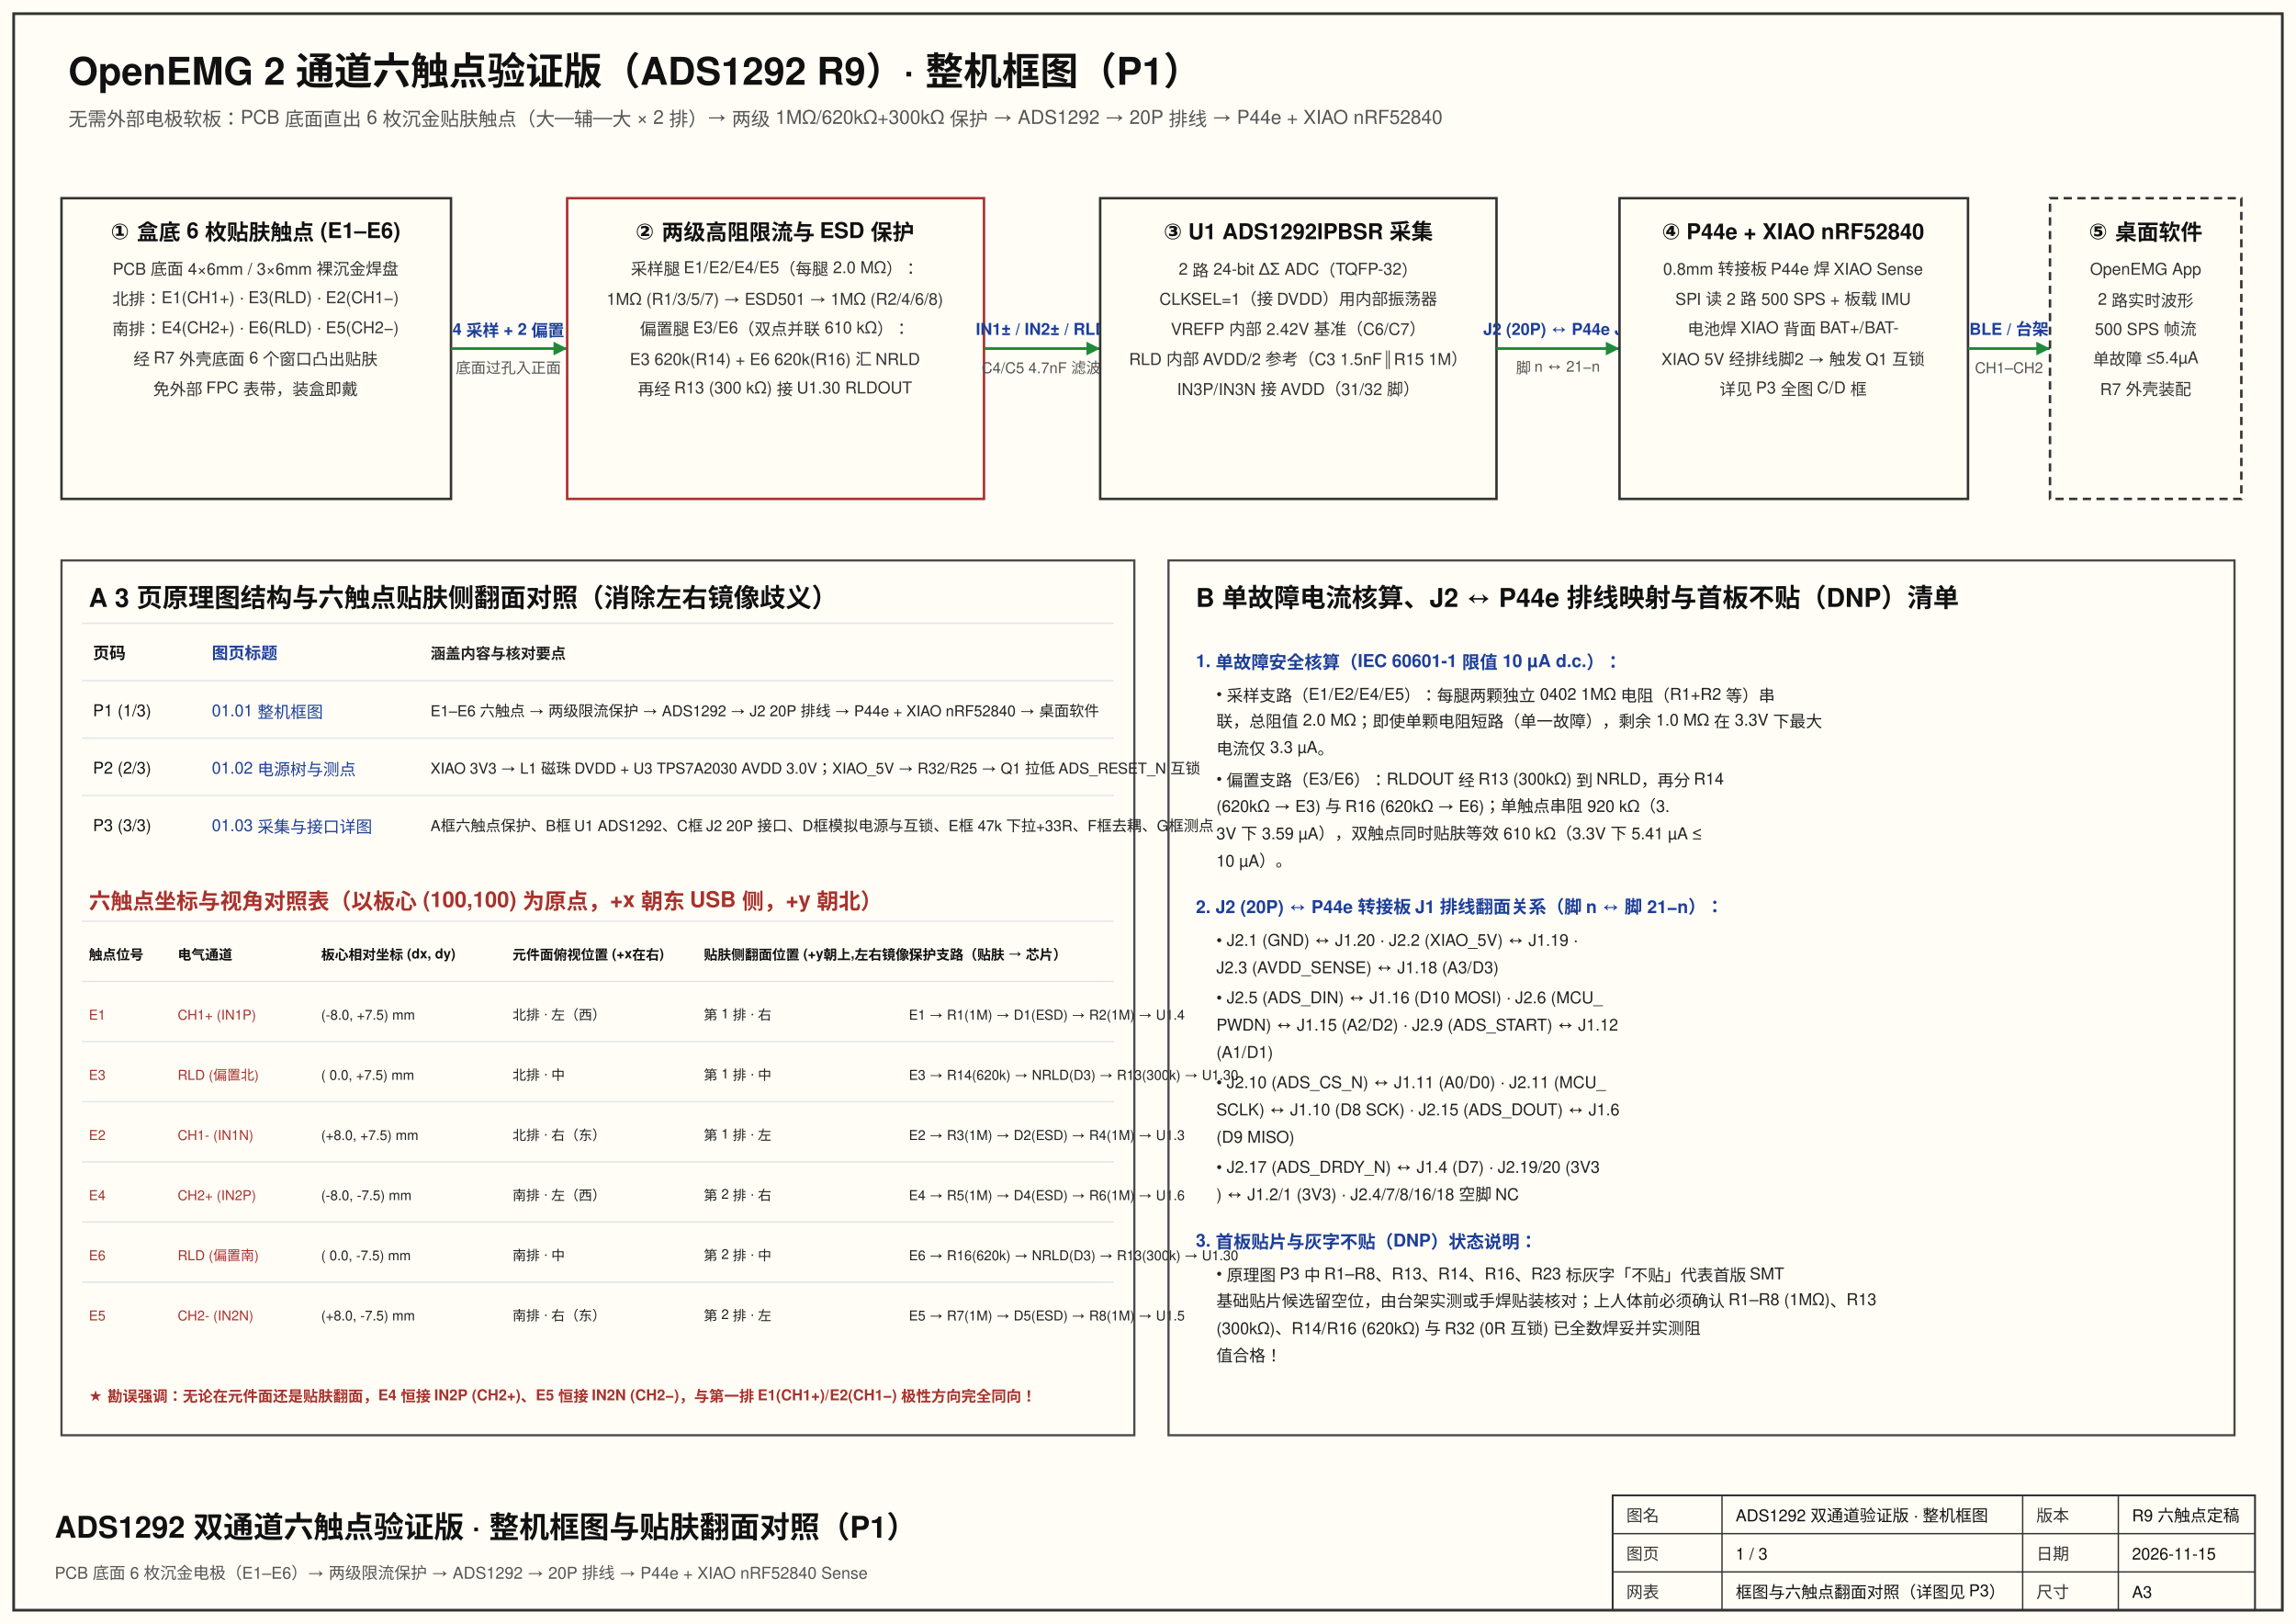
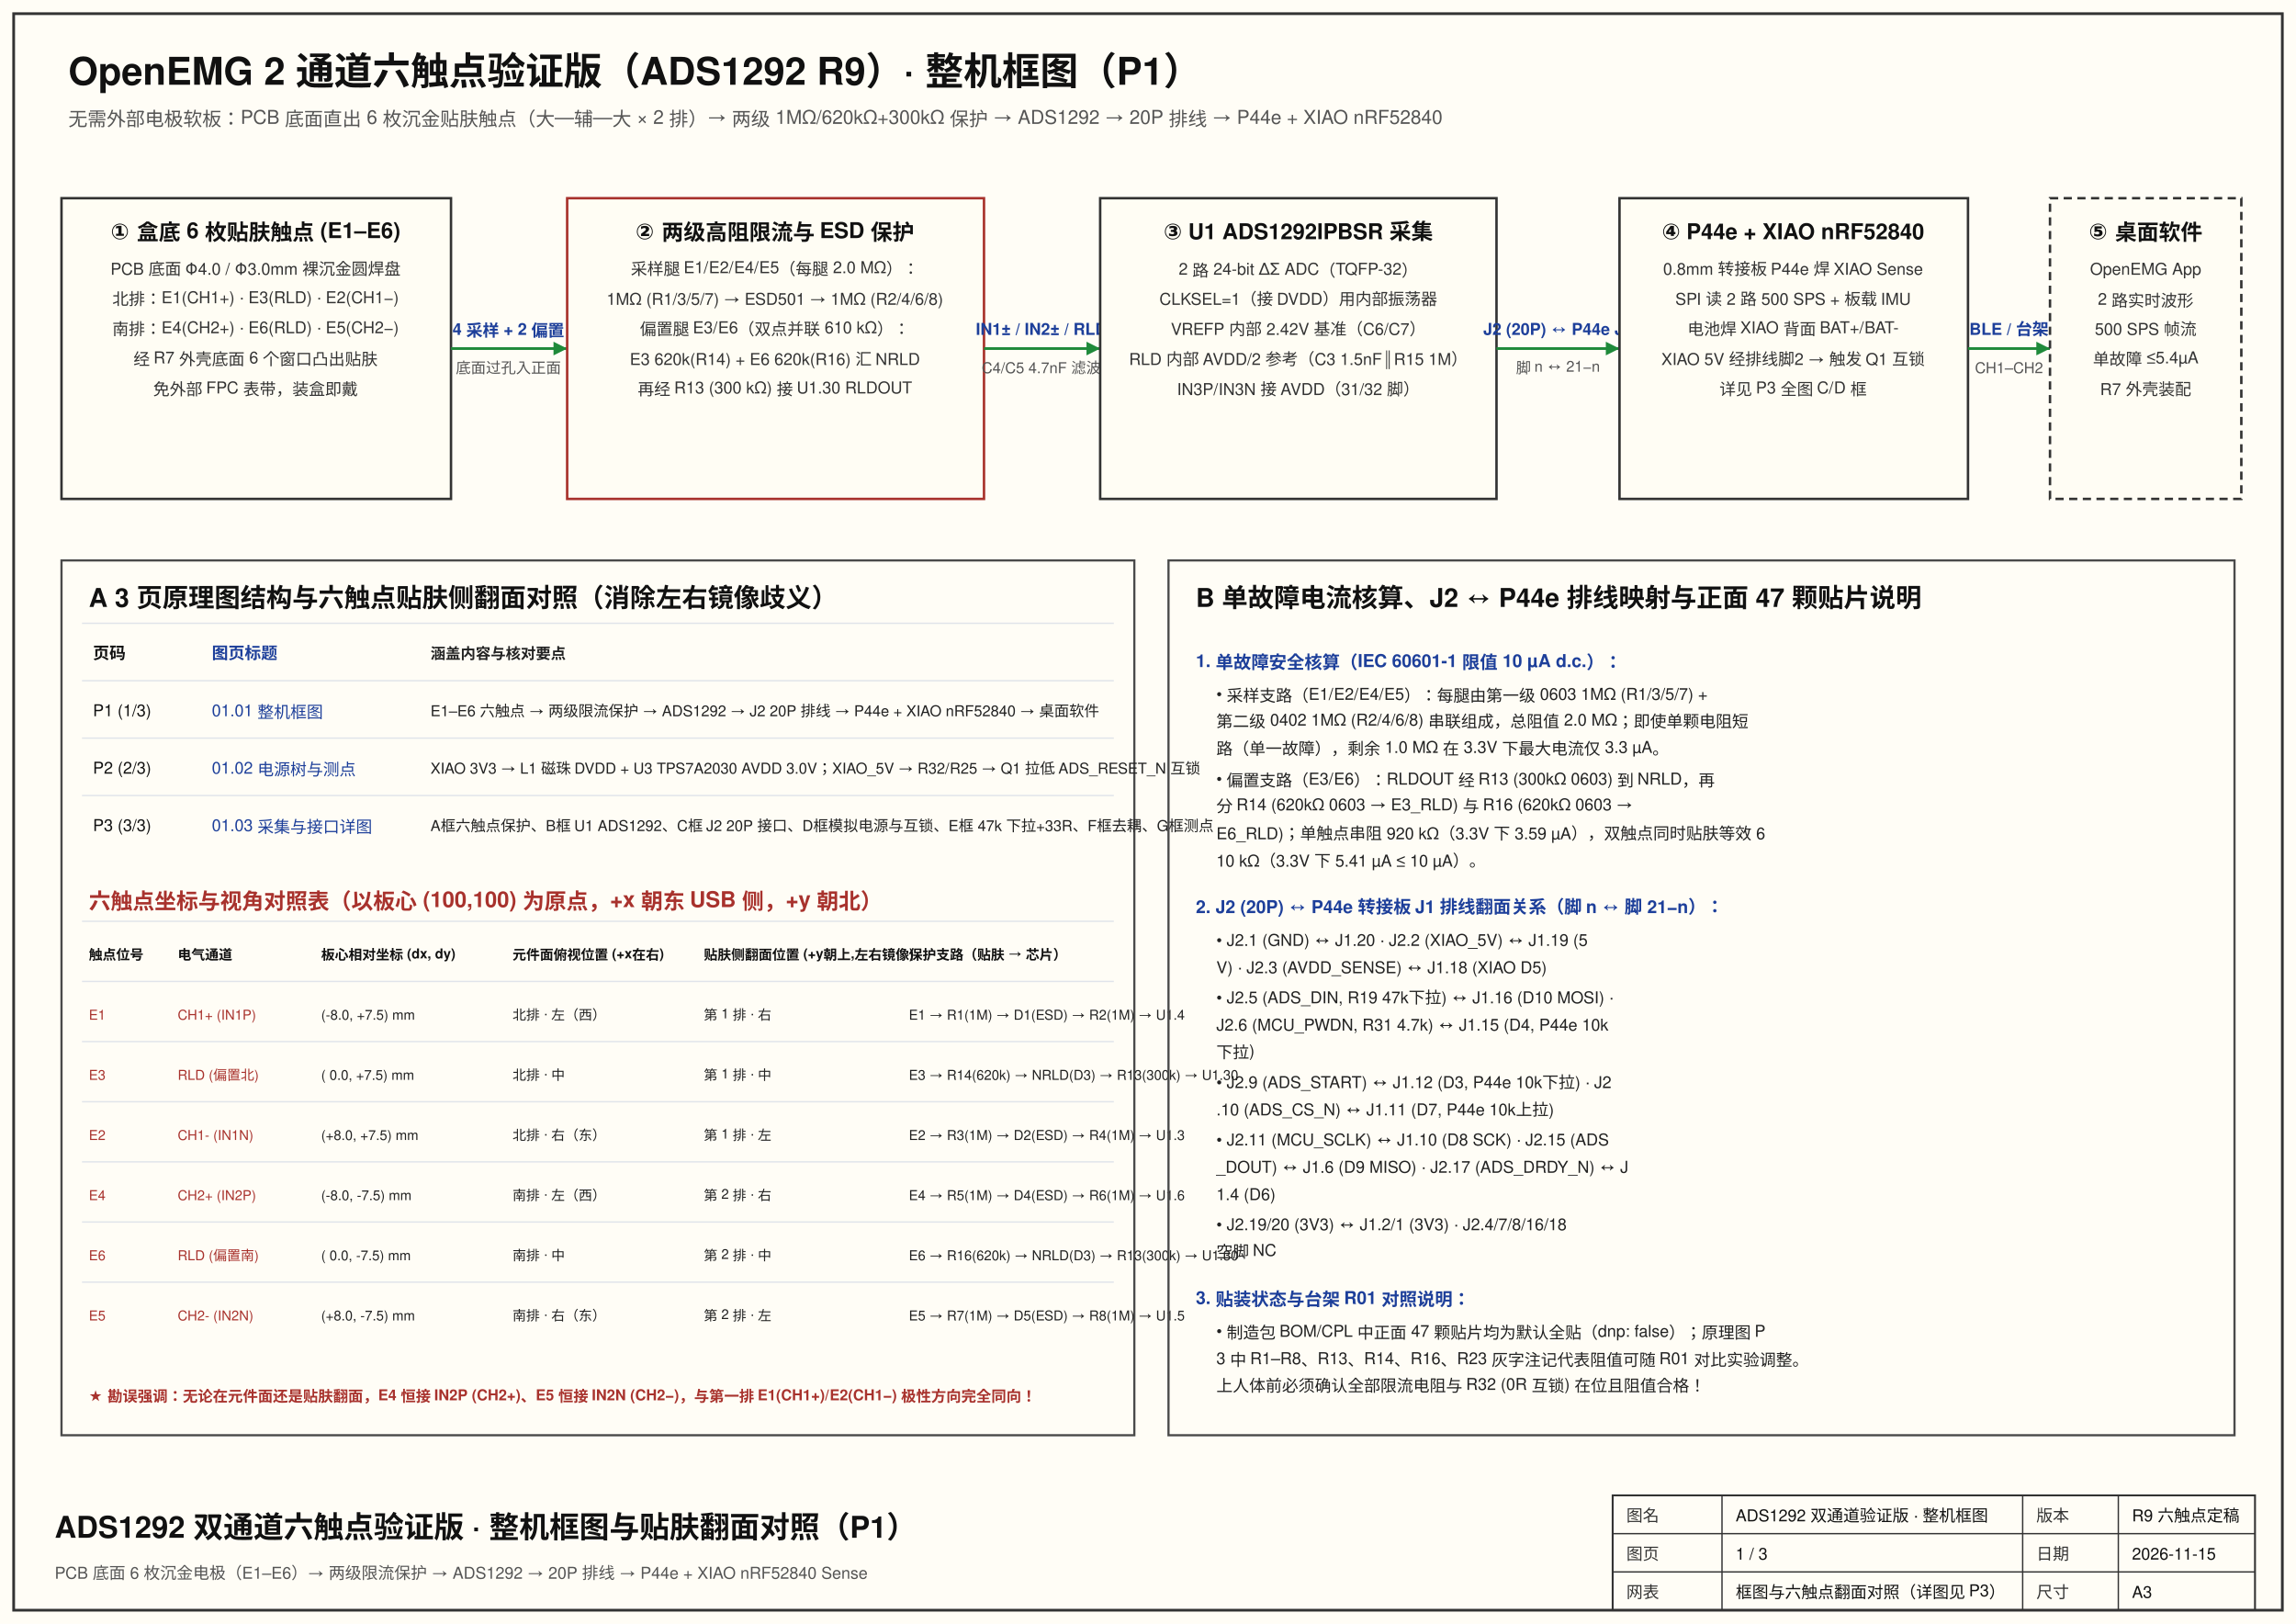
<svg xmlns="http://www.w3.org/2000/svg" width="1680" height="1188" viewBox="0 0 1680 1188" font-family="PingFang SC, Helvetica, sans-serif">
  <rect width="1680" height="1188" fill="#fffdf6" />
  <rect x="10" y="10" width="1660" height="1168" fill="none" stroke="#333" stroke-width="2" />
  <text x="50" y="62" font-size="28" fill="#111" font-weight="bold">OpenEMG 2 通道六触点验证版（ADS1292 R9）· 整机框图（P1）</text>
  <text x="50" y="92" font-size="14" fill="#555">无需外部电极软板：PCB 底面直出 6 枚沉金贴肤触点（大—辅—大 × 2 排）→ 两级 1MΩ/620kΩ+300kΩ 保护 → ADS1292 → 20P 排线 → P44e + XIAO nRF52840</text>
  <rect x="45" y="145" width="285" height="220" fill="#fffdf4" stroke="#333" stroke-width="1.8" />
  <text x="187" y="175" font-size="16" fill="#111" text-anchor="middle" font-weight="bold">① 盒底 6 枚贴肤触点 (E1–E6)</text>
-   <text x="187" y="201" font-size="12" fill="#333" text-anchor="middle">PCB 底面 4×6mm / 3×6mm 裸沉金焊盘</text>
+   <text x="187" y="201" font-size="12" fill="#333" text-anchor="middle">PCB 底面 Φ4.0 / Φ3.0mm 裸沉金圆焊盘</text>
  <text x="187" y="223" font-size="12" fill="#333" text-anchor="middle">北排：E1(CH1+) · E3(RLD) · E2(CH1−)</text>
  <text x="187" y="245" font-size="12" fill="#333" text-anchor="middle">南排：E4(CH2+) · E6(RLD) · E5(CH2−)</text>
  <text x="187" y="267" font-size="12" fill="#333" text-anchor="middle">经 R7 外壳底面 6 个窗口凸出贴肤</text>
  <text x="187" y="289" font-size="12" fill="#333" text-anchor="middle">免外部 FPC 表带，装盒即戴</text>
  <polyline points="330,255 415,255" fill="none" stroke="#1f8a3a" stroke-width="2" />
  <polygon points="415,255 405,250 405,260" fill="#1f8a3a" />
  <text x="372" y="245" font-size="12" fill="#1d3f9a" text-anchor="middle" font-weight="bold">4 采样 + 2 偏置</text>
  <text x="372" y="273" font-size="11" fill="#555" text-anchor="middle">底面过孔入正面</text>
  <rect x="415" y="145" width="305" height="220" fill="#fffdf4" stroke="#a8322d" stroke-width="1.8" />
  <text x="567" y="175" font-size="16" fill="#111" text-anchor="middle" font-weight="bold">② 两级高阻限流与 ESD 保护</text>
  <text x="567" y="201" font-size="12" fill="#333" text-anchor="middle">采样腿 E1/E2/E4/E5（每腿 2.0 MΩ）：</text>
  <text x="567" y="223" font-size="12" fill="#333" text-anchor="middle">1MΩ (R1/3/5/7) → ESD501 → 1MΩ (R2/4/6/8)</text>
  <text x="567" y="245" font-size="12" fill="#333" text-anchor="middle">偏置腿 E3/E6（双点并联 610 kΩ）：</text>
  <text x="567" y="267" font-size="12" fill="#333" text-anchor="middle">E3 620k(R14) + E6 620k(R16) 汇 NRLD</text>
  <text x="567" y="289" font-size="12" fill="#333" text-anchor="middle">再经 R13 (300 kΩ) 接 U1.30 RLDOUT</text>
  <polyline points="720,255 805,255" fill="none" stroke="#1f8a3a" stroke-width="2" />
  <polygon points="805,255 795,250 795,260" fill="#1f8a3a" />
  <text x="762" y="245" font-size="12" fill="#1d3f9a" text-anchor="middle" font-weight="bold">IN1± / IN2± / RLD</text>
  <text x="762" y="273" font-size="11" fill="#555" text-anchor="middle">C4/C5 4.7nF 滤波</text>
  <rect x="805" y="145" width="290" height="220" fill="#fffdf4" stroke="#333" stroke-width="1.8" />
  <text x="950" y="175" font-size="16" fill="#111" text-anchor="middle" font-weight="bold">③ U1 ADS1292IPBSR 采集</text>
  <text x="950" y="201" font-size="12" fill="#333" text-anchor="middle">2 路 24-bit ΔΣ ADC（TQFP-32）</text>
  <text x="950" y="223" font-size="12" fill="#333" text-anchor="middle">CLKSEL=1（接 DVDD）用内部振荡器</text>
  <text x="950" y="245" font-size="12" fill="#333" text-anchor="middle">VREFP 内部 2.42V 基准（C6/C7）</text>
  <text x="950" y="267" font-size="12" fill="#333" text-anchor="middle">RLD 内部 AVDD/2 参考（C3 1.5nF∥R15 1M）</text>
  <text x="950" y="289" font-size="12" fill="#333" text-anchor="middle">IN3P/IN3N 接 AVDD（31/32 脚）</text>
  <polyline points="1095,255 1185,255" fill="none" stroke="#1f8a3a" stroke-width="2" />
  <polygon points="1185,255 1175,250 1175,260" fill="#1f8a3a" />
  <text x="1140" y="245" font-size="12" fill="#1d3f9a" text-anchor="middle" font-weight="bold">J2 (20P) ↔ P44e J1</text>
  <text x="1140" y="273" font-size="11" fill="#555" text-anchor="middle">脚 n ↔ 21−n</text>
  <rect x="1185" y="145" width="255" height="220" fill="#fffdf4" stroke="#333" stroke-width="1.8" />
  <text x="1312" y="175" font-size="16" fill="#111" text-anchor="middle" font-weight="bold">④ P44e + XIAO nRF52840</text>
  <text x="1312" y="201" font-size="12" fill="#333" text-anchor="middle">0.8mm 转接板 P44e 焊 XIAO Sense</text>
  <text x="1312" y="223" font-size="12" fill="#333" text-anchor="middle">SPI 读 2 路 500 SPS + 板载 IMU</text>
  <text x="1312" y="245" font-size="12" fill="#333" text-anchor="middle">电池焊 XIAO 背面 BAT+/BAT-</text>
  <text x="1312" y="267" font-size="12" fill="#333" text-anchor="middle">XIAO 5V 经排线脚2 → 触发 Q1 互锁</text>
  <text x="1312" y="289" font-size="12" fill="#333" text-anchor="middle">详见 P3 全图 C/D 框</text>
  <polyline points="1440,255 1500,255" fill="none" stroke="#1f8a3a" stroke-width="2" />
  <polygon points="1500,255 1490,250 1490,260" fill="#1f8a3a" />
  <text x="1470" y="245" font-size="12" fill="#1d3f9a" text-anchor="middle" font-weight="bold">BLE / 台架</text>
  <text x="1470" y="273" font-size="11" fill="#555" text-anchor="middle">CH1–CH2</text>
  <rect x="1500" y="145" width="140" height="220" fill="#fffdf4" stroke="#333" stroke-width="1.8" stroke-dasharray="6 4" />
  <text x="1570" y="175" font-size="16" fill="#111" text-anchor="middle" font-weight="bold">⑤ 桌面软件</text>
  <text x="1570" y="201" font-size="12" fill="#333" text-anchor="middle">OpenEMG App</text>
  <text x="1570" y="223" font-size="12" fill="#333" text-anchor="middle">2 路实时波形</text>
  <text x="1570" y="245" font-size="12" fill="#333" text-anchor="middle">500 SPS 帧流</text>
  <text x="1570" y="267" font-size="12" fill="#333" text-anchor="middle">单故障 ≤5.4µA</text>
  <text x="1570" y="289" font-size="12" fill="#333" text-anchor="middle">R7 外壳装配</text>
  <rect x="45" y="410" width="785" height="640" fill="none" stroke="#4a4a4a" stroke-width="1.6" />
  <text x="65" y="444" font-size="19" fill="#111" font-weight="bold">A  3 页原理图结构与六触点贴肤侧翻面对照（消除左右镜像歧义）</text>
  <polyline points="60,456 815,456" fill="none" stroke="#e0e4ea" stroke-width="1" />
  <text x="68" y="482" font-size="12" fill="#111" font-weight="bold">页码</text>
  <text x="155" y="482" font-size="12" fill="#1d3f9a" font-weight="bold">图页标题</text>
  <text x="315" y="482" font-size="11" fill="#222" font-weight="bold">涵盖内容与核对要点</text>
  <polyline points="60,498 815,498" fill="none" stroke="#e0e4ea" stroke-width="1" />
  <text x="68" y="524" font-size="12" fill="#111" font-weight="normal">P1 (1/3)</text>
  <text x="155" y="524" font-size="12" fill="#1d3f9a" font-weight="normal">01.01 整机框图</text>
  <text x="315" y="524" font-size="11" fill="#222" font-weight="normal">E1–E6 六触点 → 两级限流保护 → ADS1292 → J2 20P 排线 → P44e + XIAO nRF52840 → 桌面软件</text>
  <polyline points="60,540 815,540" fill="none" stroke="#e0e4ea" stroke-width="1" />
  <text x="68" y="566" font-size="12" fill="#111" font-weight="normal">P2 (2/3)</text>
  <text x="155" y="566" font-size="12" fill="#1d3f9a" font-weight="normal">01.02 电源树与测点</text>
  <text x="315" y="566" font-size="11" fill="#222" font-weight="normal">XIAO 3V3 → L1 磁珠 DVDD + U3 TPS7A2030 AVDD 3.0V；XIAO_5V → R32/R25 → Q1 拉低 ADS_RESET_N 互锁</text>
  <polyline points="60,582 815,582" fill="none" stroke="#e0e4ea" stroke-width="1" />
  <text x="68" y="608" font-size="12" fill="#111" font-weight="normal">P3 (3/3)</text>
  <text x="155" y="608" font-size="12" fill="#1d3f9a" font-weight="normal">01.03 采集与接口详图</text>
  <text x="315" y="608" font-size="11" fill="#222" font-weight="normal">A框六触点保护、B框 U1 ADS1292、C框 J2 20P 接口、D框模拟电源与互锁、E框 47k 下拉+33R、F框去耦、G框测点</text>
  <text x="65" y="665" font-size="16" fill="#a8322d" font-weight="bold">六触点坐标与视角对照表（以板心 (100,100) 为原点，+x 朝东 USB 侧，+y 朝北）</text>
  <polyline points="60,674 815,674" fill="none" stroke="#e0e4ea" stroke-width="1" />
  <text x="65" y="702" font-size="10" fill="#111" font-weight="bold">触点位号</text>
  <text x="130" y="702" font-size="10" fill="#111" font-weight="bold">电气通道</text>
  <text x="235" y="702" font-size="10" fill="#111" font-weight="bold">板心相对坐标 (dx, dy)</text>
  <text x="375" y="702" font-size="10" fill="#111" font-weight="bold">元件面俯视位置 (+x在右)</text>
  <text x="515" y="702" font-size="10" fill="#111" font-weight="bold">贴肤侧翻面位置 (+y朝上,左右镜像)</text>
  <text x="665" y="702" font-size="10" fill="#111" font-weight="bold">保护支路（贴肤 → 芯片）</text>
  <polyline points="60,718 815,718" fill="none" stroke="#e0e4ea" stroke-width="1" />
  <text x="65" y="746" font-size="10" fill="#a8322d" font-weight="normal">E1</text>
  <text x="130" y="746" font-size="10" fill="#a8322d" font-weight="normal">CH1+ (IN1P)</text>
  <text x="235" y="746" font-size="10" fill="#222" font-weight="normal">(-8.0, +7.5) mm</text>
  <text x="375" y="746" font-size="10" fill="#222" font-weight="normal">北排 · 左（西）</text>
  <text x="515" y="746" font-size="10" fill="#222" font-weight="normal">第 1 排 · 右</text>
  <text x="665" y="746" font-size="10" fill="#222" font-weight="normal">E1 → R1(1M) → D1(ESD) → R2(1M) → U1.4</text>
  <polyline points="60,762 815,762" fill="none" stroke="#e0e4ea" stroke-width="1" />
  <text x="65" y="790" font-size="10" fill="#a8322d" font-weight="normal">E3</text>
  <text x="130" y="790" font-size="10" fill="#a8322d" font-weight="normal">RLD (偏置北)</text>
  <text x="235" y="790" font-size="10" fill="#222" font-weight="normal">( 0.0, +7.5) mm</text>
  <text x="375" y="790" font-size="10" fill="#222" font-weight="normal">北排 · 中</text>
  <text x="515" y="790" font-size="10" fill="#222" font-weight="normal">第 1 排 · 中</text>
  <text x="665" y="790" font-size="10" fill="#222" font-weight="normal">E3 → R14(620k) → NRLD(D3) → R13(300k) → U1.30</text>
  <polyline points="60,806 815,806" fill="none" stroke="#e0e4ea" stroke-width="1" />
  <text x="65" y="834" font-size="10" fill="#a8322d" font-weight="normal">E2</text>
  <text x="130" y="834" font-size="10" fill="#a8322d" font-weight="normal">CH1- (IN1N)</text>
  <text x="235" y="834" font-size="10" fill="#222" font-weight="normal">(+8.0, +7.5) mm</text>
  <text x="375" y="834" font-size="10" fill="#222" font-weight="normal">北排 · 右（东）</text>
  <text x="515" y="834" font-size="10" fill="#222" font-weight="normal">第 1 排 · 左</text>
  <text x="665" y="834" font-size="10" fill="#222" font-weight="normal">E2 → R3(1M) → D2(ESD) → R4(1M) → U1.3</text>
  <polyline points="60,850 815,850" fill="none" stroke="#e0e4ea" stroke-width="1" />
  <text x="65" y="878" font-size="10" fill="#a8322d" font-weight="normal">E4</text>
  <text x="130" y="878" font-size="10" fill="#a8322d" font-weight="normal">CH2+ (IN2P)</text>
  <text x="235" y="878" font-size="10" fill="#222" font-weight="normal">(-8.0, -7.5) mm</text>
  <text x="375" y="878" font-size="10" fill="#222" font-weight="normal">南排 · 左（西）</text>
  <text x="515" y="878" font-size="10" fill="#222" font-weight="normal">第 2 排 · 右</text>
  <text x="665" y="878" font-size="10" fill="#222" font-weight="normal">E4 → R5(1M) → D4(ESD) → R6(1M) → U1.6</text>
  <polyline points="60,894 815,894" fill="none" stroke="#e0e4ea" stroke-width="1" />
  <text x="65" y="922" font-size="10" fill="#a8322d" font-weight="normal">E6</text>
  <text x="130" y="922" font-size="10" fill="#a8322d" font-weight="normal">RLD (偏置南)</text>
  <text x="235" y="922" font-size="10" fill="#222" font-weight="normal">( 0.0, -7.5) mm</text>
  <text x="375" y="922" font-size="10" fill="#222" font-weight="normal">南排 · 中</text>
  <text x="515" y="922" font-size="10" fill="#222" font-weight="normal">第 2 排 · 中</text>
  <text x="665" y="922" font-size="10" fill="#222" font-weight="normal">E6 → R16(620k) → NRLD(D3) → R13(300k) → U1.30</text>
  <polyline points="60,938 815,938" fill="none" stroke="#e0e4ea" stroke-width="1" />
  <text x="65" y="966" font-size="10" fill="#a8322d" font-weight="normal">E5</text>
  <text x="130" y="966" font-size="10" fill="#a8322d" font-weight="normal">CH2- (IN2N)</text>
  <text x="235" y="966" font-size="10" fill="#222" font-weight="normal">(+8.0, -7.5) mm</text>
  <text x="375" y="966" font-size="10" fill="#222" font-weight="normal">南排 · 右（东）</text>
  <text x="515" y="966" font-size="10" fill="#222" font-weight="normal">第 2 排 · 左</text>
  <text x="665" y="966" font-size="10" fill="#222" font-weight="normal">E5 → R7(1M) → D5(ESD) → R8(1M) → U1.5</text>
  <text x="65" y="1025" font-size="11" fill="#a8322d" font-weight="bold">★ 勘误强调：无论在元件面还是贴肤翻面，E4 恒接 IN2P (CH2+)、E5 恒接 IN2N (CH2−)，与第一排 E1(CH1+)/E2(CH1−) 极性方向完全同向！</text>
  <rect x="855" y="410" width="780" height="640" fill="none" stroke="#4a4a4a" stroke-width="1.6" />
-   <text x="875" y="444" font-size="19" fill="#111" font-weight="bold">B  单故障电流核算、J2 ↔ P44e 排线映射与首板不贴（DNP）清单</text>
+   <text x="875" y="444" font-size="19" fill="#111" font-weight="bold">B  单故障电流核算、J2 ↔ P44e 排线映射与正面 47 颗贴片说明</text>
  <text x="875" y="488" font-size="13" fill="#1d3f9a" font-weight="bold">1. 单故障安全核算（IEC 60601-1 限值 10 µA d.c.）：</text>
-   <text x="890" y="512" font-size="12" fill="#222">• 采样支路（E1/E2/E4/E5）：每腿两颗独立 0402 1MΩ 电阻（R1+R2 等）串</text>
-   <text x="890" y="532" font-size="12" fill="#222">联，总阻值 2.0 MΩ；即使单颗电阻短路（单一故障），剩余 1.0 MΩ 在 3.3V 下最大</text>
-   <text x="890" y="552" font-size="12" fill="#222">电流仅 3.3 µA。</text>
-   <text x="890" y="574" font-size="12" fill="#222">• 偏置支路（E3/E6）：RLDOUT 经 R13 (300kΩ) 到 NRLD，再分 R14</text>
-   <text x="890" y="594" font-size="12" fill="#222"> (620kΩ → E3) 与 R16 (620kΩ → E6)；单触点串阻 920 kΩ（3.</text>
-   <text x="890" y="614" font-size="12" fill="#222">3V 下 3.59 µA），双触点同时贴肤等效 610 kΩ（3.3V 下 5.41 µA ≤ </text>
-   <text x="890" y="634" font-size="12" fill="#222">10 µA）。</text>
+   <text x="890" y="512" font-size="12" fill="#222">• 采样支路（E1/E2/E4/E5）：每腿由第一级 0603 1MΩ (R1/3/5/7) +</text>
+   <text x="890" y="532" font-size="12" fill="#222"> 第二级 0402 1MΩ (R2/4/6/8) 串联组成，总阻值 2.0 MΩ；即使单颗电阻短</text>
+   <text x="890" y="552" font-size="12" fill="#222">路（单一故障），剩余 1.0 MΩ 在 3.3V 下最大电流仅 3.3 µA。</text>
+   <text x="890" y="574" font-size="12" fill="#222">• 偏置支路（E3/E6）：RLDOUT 经 R13 (300kΩ 0603) 到 NRLD，再</text>
+   <text x="890" y="594" font-size="12" fill="#222">分 R14 (620kΩ 0603 → E3_RLD) 与 R16 (620kΩ 0603 → </text>
+   <text x="890" y="614" font-size="12" fill="#222">E6_RLD)；单触点串阻 920 kΩ（3.3V 下 3.59 µA），双触点同时贴肤等效 6</text>
+   <text x="890" y="634" font-size="12" fill="#222">10 kΩ（3.3V 下 5.41 µA ≤ 10 µA）。</text>
  <text x="875" y="668" font-size="13" fill="#1d3f9a" font-weight="bold">2. J2 (20P) ↔ P44e 转接板 J1 排线翻面关系（脚 n ↔ 脚 21−n）：</text>
-   <text x="890" y="692" font-size="12" fill="#222">• J2.1 (GND) ↔ J1.20 · J2.2 (XIAO_5V) ↔ J1.19 · </text>
-   <text x="890" y="712" font-size="12" fill="#222">J2.3 (AVDD_SENSE) ↔ J1.18 (A3/D3)</text>
-   <text x="890" y="734" font-size="12" fill="#222">• J2.5 (ADS_DIN) ↔ J1.16 (D10 MOSI) · J2.6 (MCU_</text>
-   <text x="890" y="754" font-size="12" fill="#222">PWDN) ↔ J1.15 (A2/D2) · J2.9 (ADS_START) ↔ J1.12</text>
-   <text x="890" y="774" font-size="12" fill="#222"> (A1/D1)</text>
-   <text x="890" y="796" font-size="12" fill="#222">• J2.10 (ADS_CS_N) ↔ J1.11 (A0/D0) · J2.11 (MCU_</text>
-   <text x="890" y="816" font-size="12" fill="#222">SCLK) ↔ J1.10 (D8 SCK) · J2.15 (ADS_DOUT) ↔ J1.6</text>
-   <text x="890" y="836" font-size="12" fill="#222"> (D9 MISO)</text>
-   <text x="890" y="858" font-size="12" fill="#222">• J2.17 (ADS_DRDY_N) ↔ J1.4 (D7) · J2.19/20 (3V3</text>
-   <text x="890" y="878" font-size="12" fill="#222">) ↔ J1.2/1 (3V3) · J2.4/7/8/16/18 空脚 NC</text>
-   <text x="875" y="912" font-size="13" fill="#1d3f9a" font-weight="bold">3. 首板贴片与灰字不贴（DNP）状态说明：</text>
-   <text x="890" y="936" font-size="12" fill="#222">• 原理图 P3 中 R1–R8、R13、R14、R16、R23 标灰字「不贴」代表首版 SMT</text>
-   <text x="890" y="956" font-size="12" fill="#222"> 基础贴片候选留空位，由台架实测或手焊贴装核对；上人体前必须确认 R1–R8 (1MΩ)、R13</text>
-   <text x="890" y="976" font-size="12" fill="#222"> (300kΩ)、R14/R16 (620kΩ) 与 R32 (0R 互锁) 已全数焊妥并实测阻</text>
-   <text x="890" y="996" font-size="12" fill="#222">值合格！</text>
+   <text x="890" y="692" font-size="12" fill="#222">• J2.1 (GND) ↔ J1.20 · J2.2 (XIAO_5V) ↔ J1.19 (5</text>
+   <text x="890" y="712" font-size="12" fill="#222">V) · J2.3 (AVDD_SENSE) ↔ J1.18 (XIAO D5)</text>
+   <text x="890" y="734" font-size="12" fill="#222">• J2.5 (ADS_DIN, R19 47k下拉) ↔ J1.16 (D10 MOSI) ·</text>
+   <text x="890" y="754" font-size="12" fill="#222"> J2.6 (MCU_PWDN, R31 4.7k) ↔ J1.15 (D4, P44e 10k</text>
+   <text x="890" y="774" font-size="12" fill="#222">下拉)</text>
+   <text x="890" y="796" font-size="12" fill="#222">• J2.9 (ADS_START) ↔ J1.12 (D3, P44e 10k下拉) · J2</text>
+   <text x="890" y="816" font-size="12" fill="#222">.10 (ADS_CS_N) ↔ J1.11 (D7, P44e 10k上拉)</text>
+   <text x="890" y="838" font-size="12" fill="#222">• J2.11 (MCU_SCLK) ↔ J1.10 (D8 SCK) · J2.15 (ADS</text>
+   <text x="890" y="858" font-size="12" fill="#222">_DOUT) ↔ J1.6 (D9 MISO) · J2.17 (ADS_DRDY_N) ↔ J</text>
+   <text x="890" y="878" font-size="12" fill="#222">1.4 (D6)</text>
+   <text x="890" y="900" font-size="12" fill="#222">• J2.19/20 (3V3) ↔ J1.2/1 (3V3) · J2.4/7/8/16/18</text>
+   <text x="890" y="920" font-size="12" fill="#222"> 空脚 NC</text>
+   <text x="875" y="954" font-size="13" fill="#1d3f9a" font-weight="bold">3. 贴装状态与台架 R01 对照说明：</text>
+   <text x="890" y="978" font-size="12" fill="#222">• 制造包 BOM/CPL 中正面 47 颗贴片均为默认全贴（dnp: false）；原理图 P</text>
+   <text x="890" y="998" font-size="12" fill="#222">3 中 R1–R8、R13、R14、R16、R23 灰字注记代表阻值可随 R01 对比实验调整。</text>
+   <text x="890" y="1018" font-size="12" fill="#222">上人体前必须确认全部限流电阻与 R32 (0R 互锁) 在位且阻值合格！</text>
  <text x="40" y="1125" font-size="22" fill="#111" text-anchor="start" font-weight="bold">ADS1292 双通道六触点验证版 · 整机框图与贴肤翻面对照（P1）</text>
  <text x="40" y="1155" font-size="12" fill="#555" text-anchor="start" font-weight="normal">PCB 底面 6 枚沉金电极（E1–E6）→ 两级限流保护 → ADS1292 → 20P 排线 → P44e + XIAO nRF52840 Sense</text>
  <rect x="1180" y="1094" width="470" height="84" fill="none" stroke="#333" stroke-width="1.4" />
  <polyline points="1180,1122 1650,1122" fill="none" stroke="#333" stroke-width="1" />
  <polyline points="1180,1150 1650,1150" fill="none" stroke="#333" stroke-width="1" />
  <polyline points="1260,1094 1260,1178" fill="none" stroke="#333" stroke-width="1" />
  <polyline points="1480,1094 1480,1178" fill="none" stroke="#333" stroke-width="1" />
  <polyline points="1550,1094 1550,1178" fill="none" stroke="#333" stroke-width="1" />
  <text x="1190" y="1113" font-size="12" fill="#333" text-anchor="start">图名</text>
  <text x="1270" y="1113" font-size="12" fill="#111" text-anchor="start">ADS1292 双通道验证版 · 整机框图</text>
  <text x="1490" y="1113" font-size="12" fill="#333" text-anchor="start">版本</text>
  <text x="1560" y="1113" font-size="12" fill="#111" text-anchor="start">R9 六触点定稿</text>
  <text x="1190" y="1141" font-size="12" fill="#333" text-anchor="start">图页</text>
  <text x="1270" y="1141" font-size="12" fill="#111" text-anchor="start">1 / 3</text>
  <text x="1490" y="1141" font-size="12" fill="#333" text-anchor="start">日期</text>
  <text x="1560" y="1141" font-size="12" fill="#111" text-anchor="start">2026-11-15</text>
  <text x="1190" y="1169" font-size="12" fill="#333" text-anchor="start">网表</text>
  <text x="1270" y="1169" font-size="12" fill="#111" text-anchor="start">框图与六触点翻面对照（详图见 P3）</text>
  <text x="1490" y="1169" font-size="12" fill="#333" text-anchor="start">尺寸</text>
  <text x="1560" y="1169" font-size="12" fill="#111" text-anchor="start">A3</text>
</svg>
